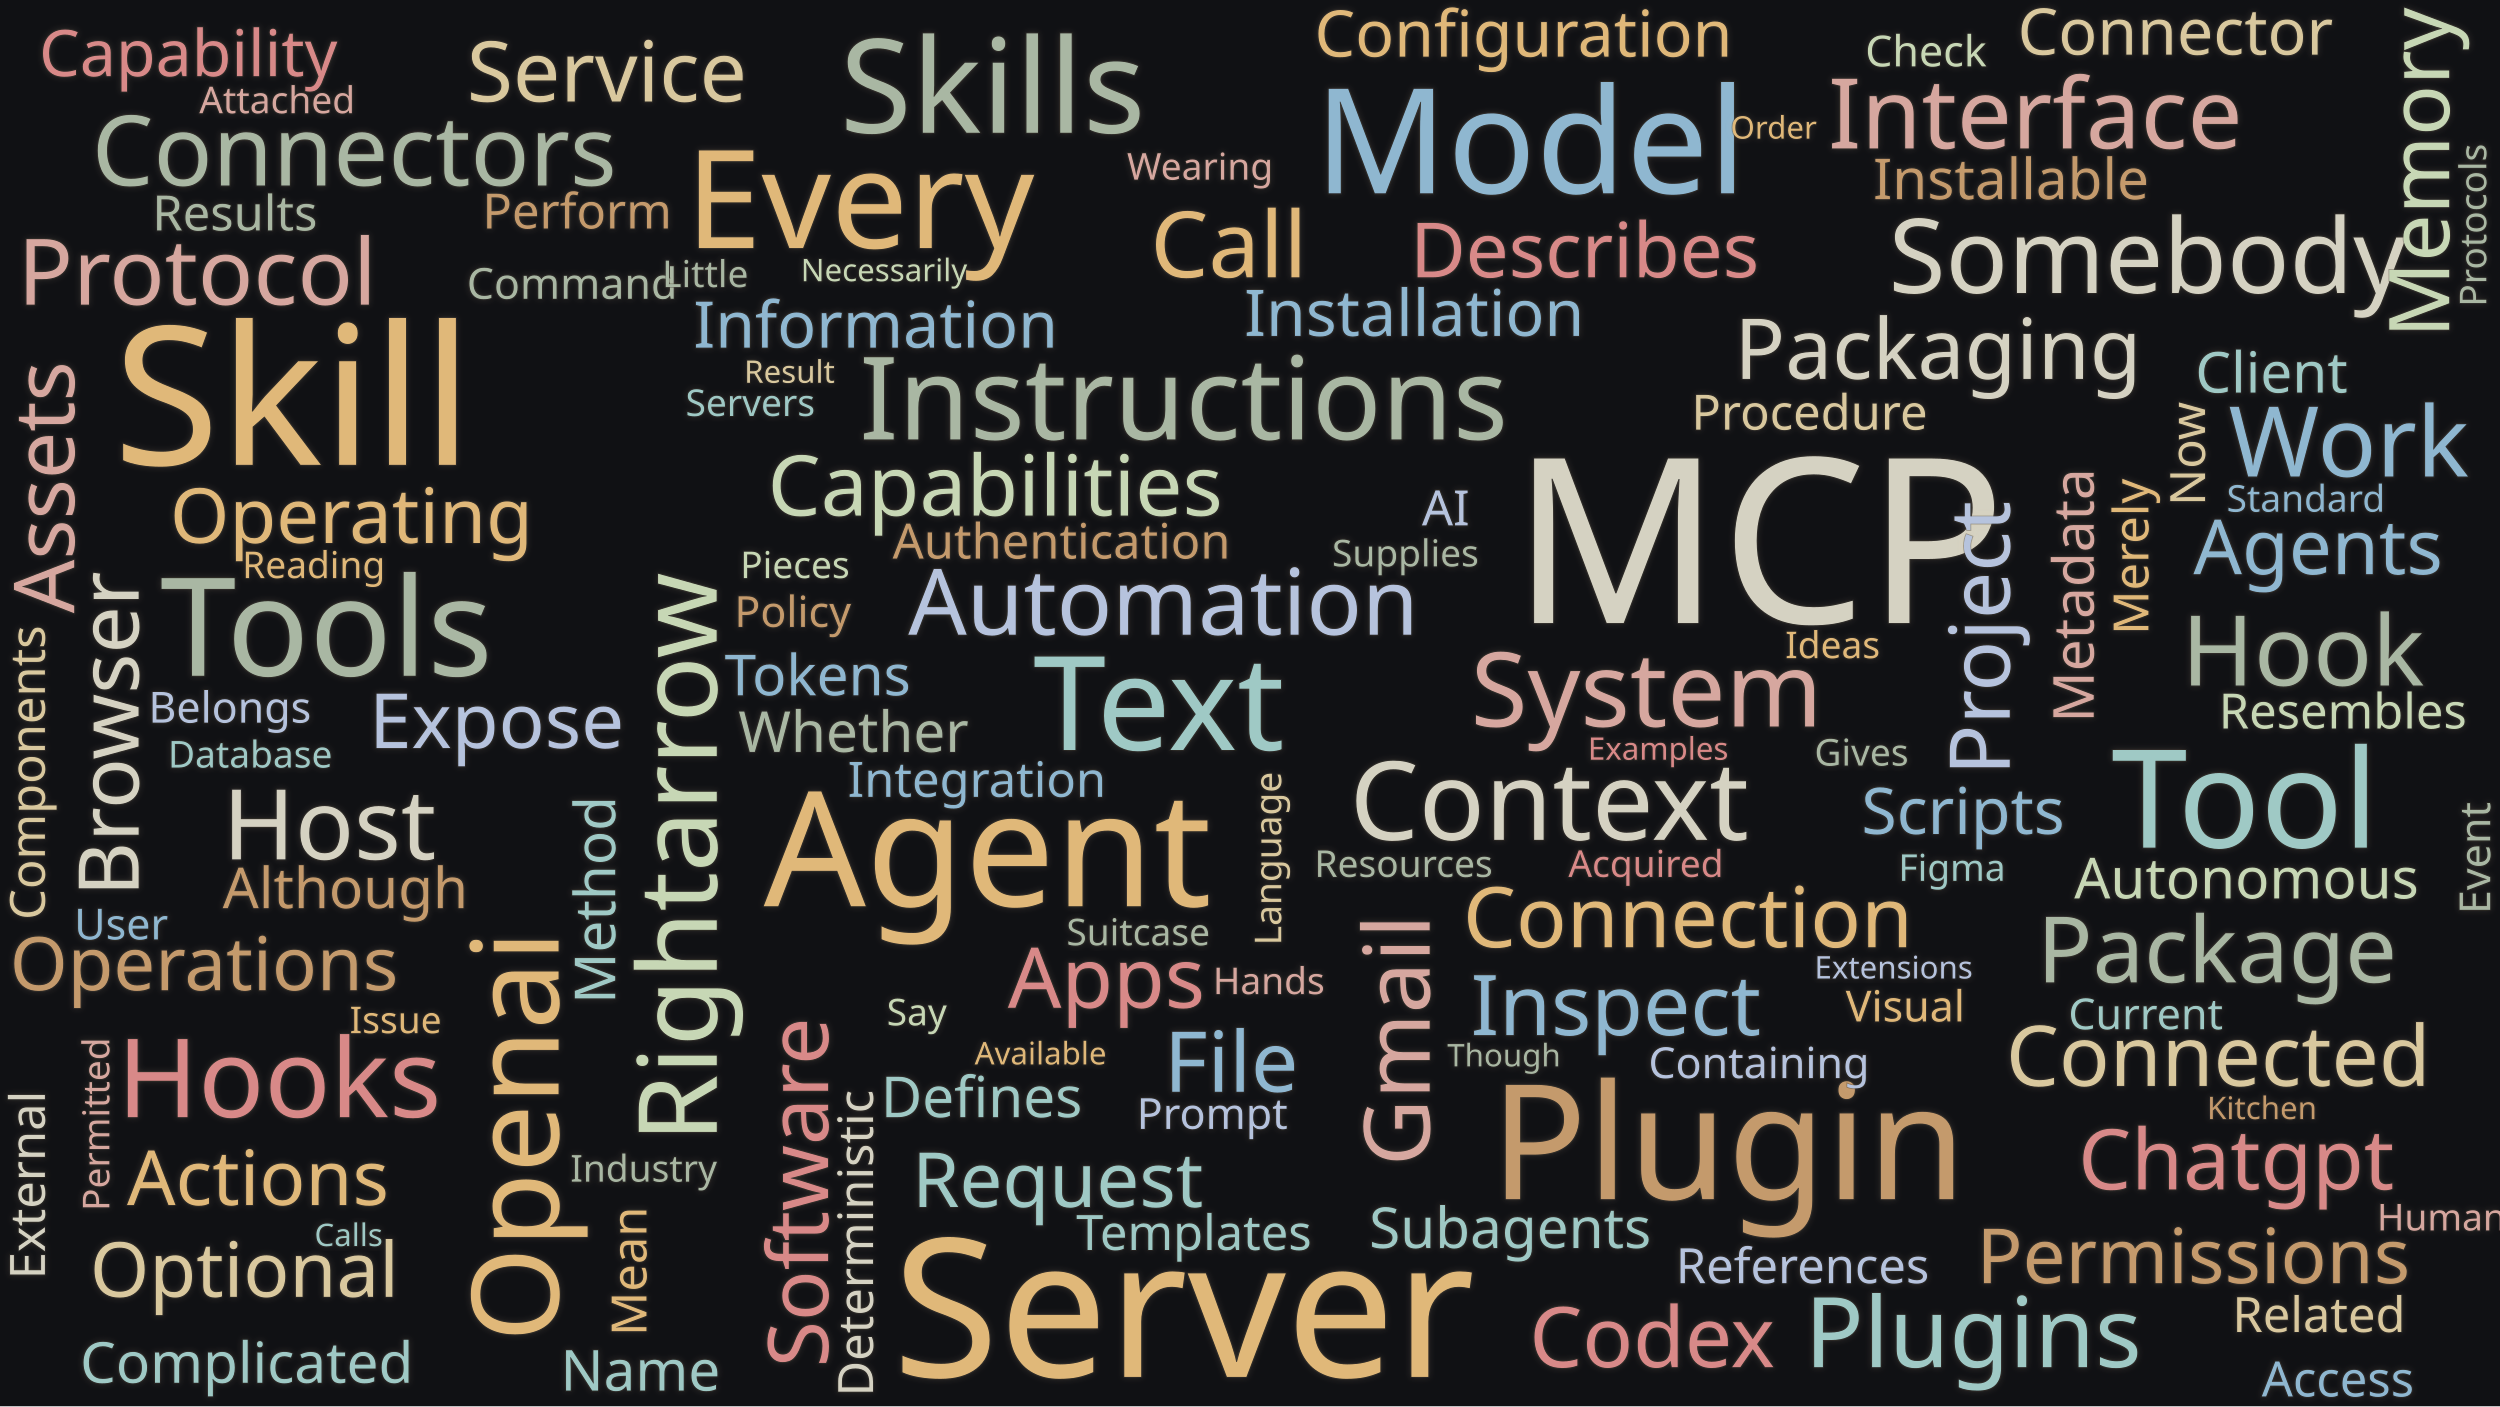
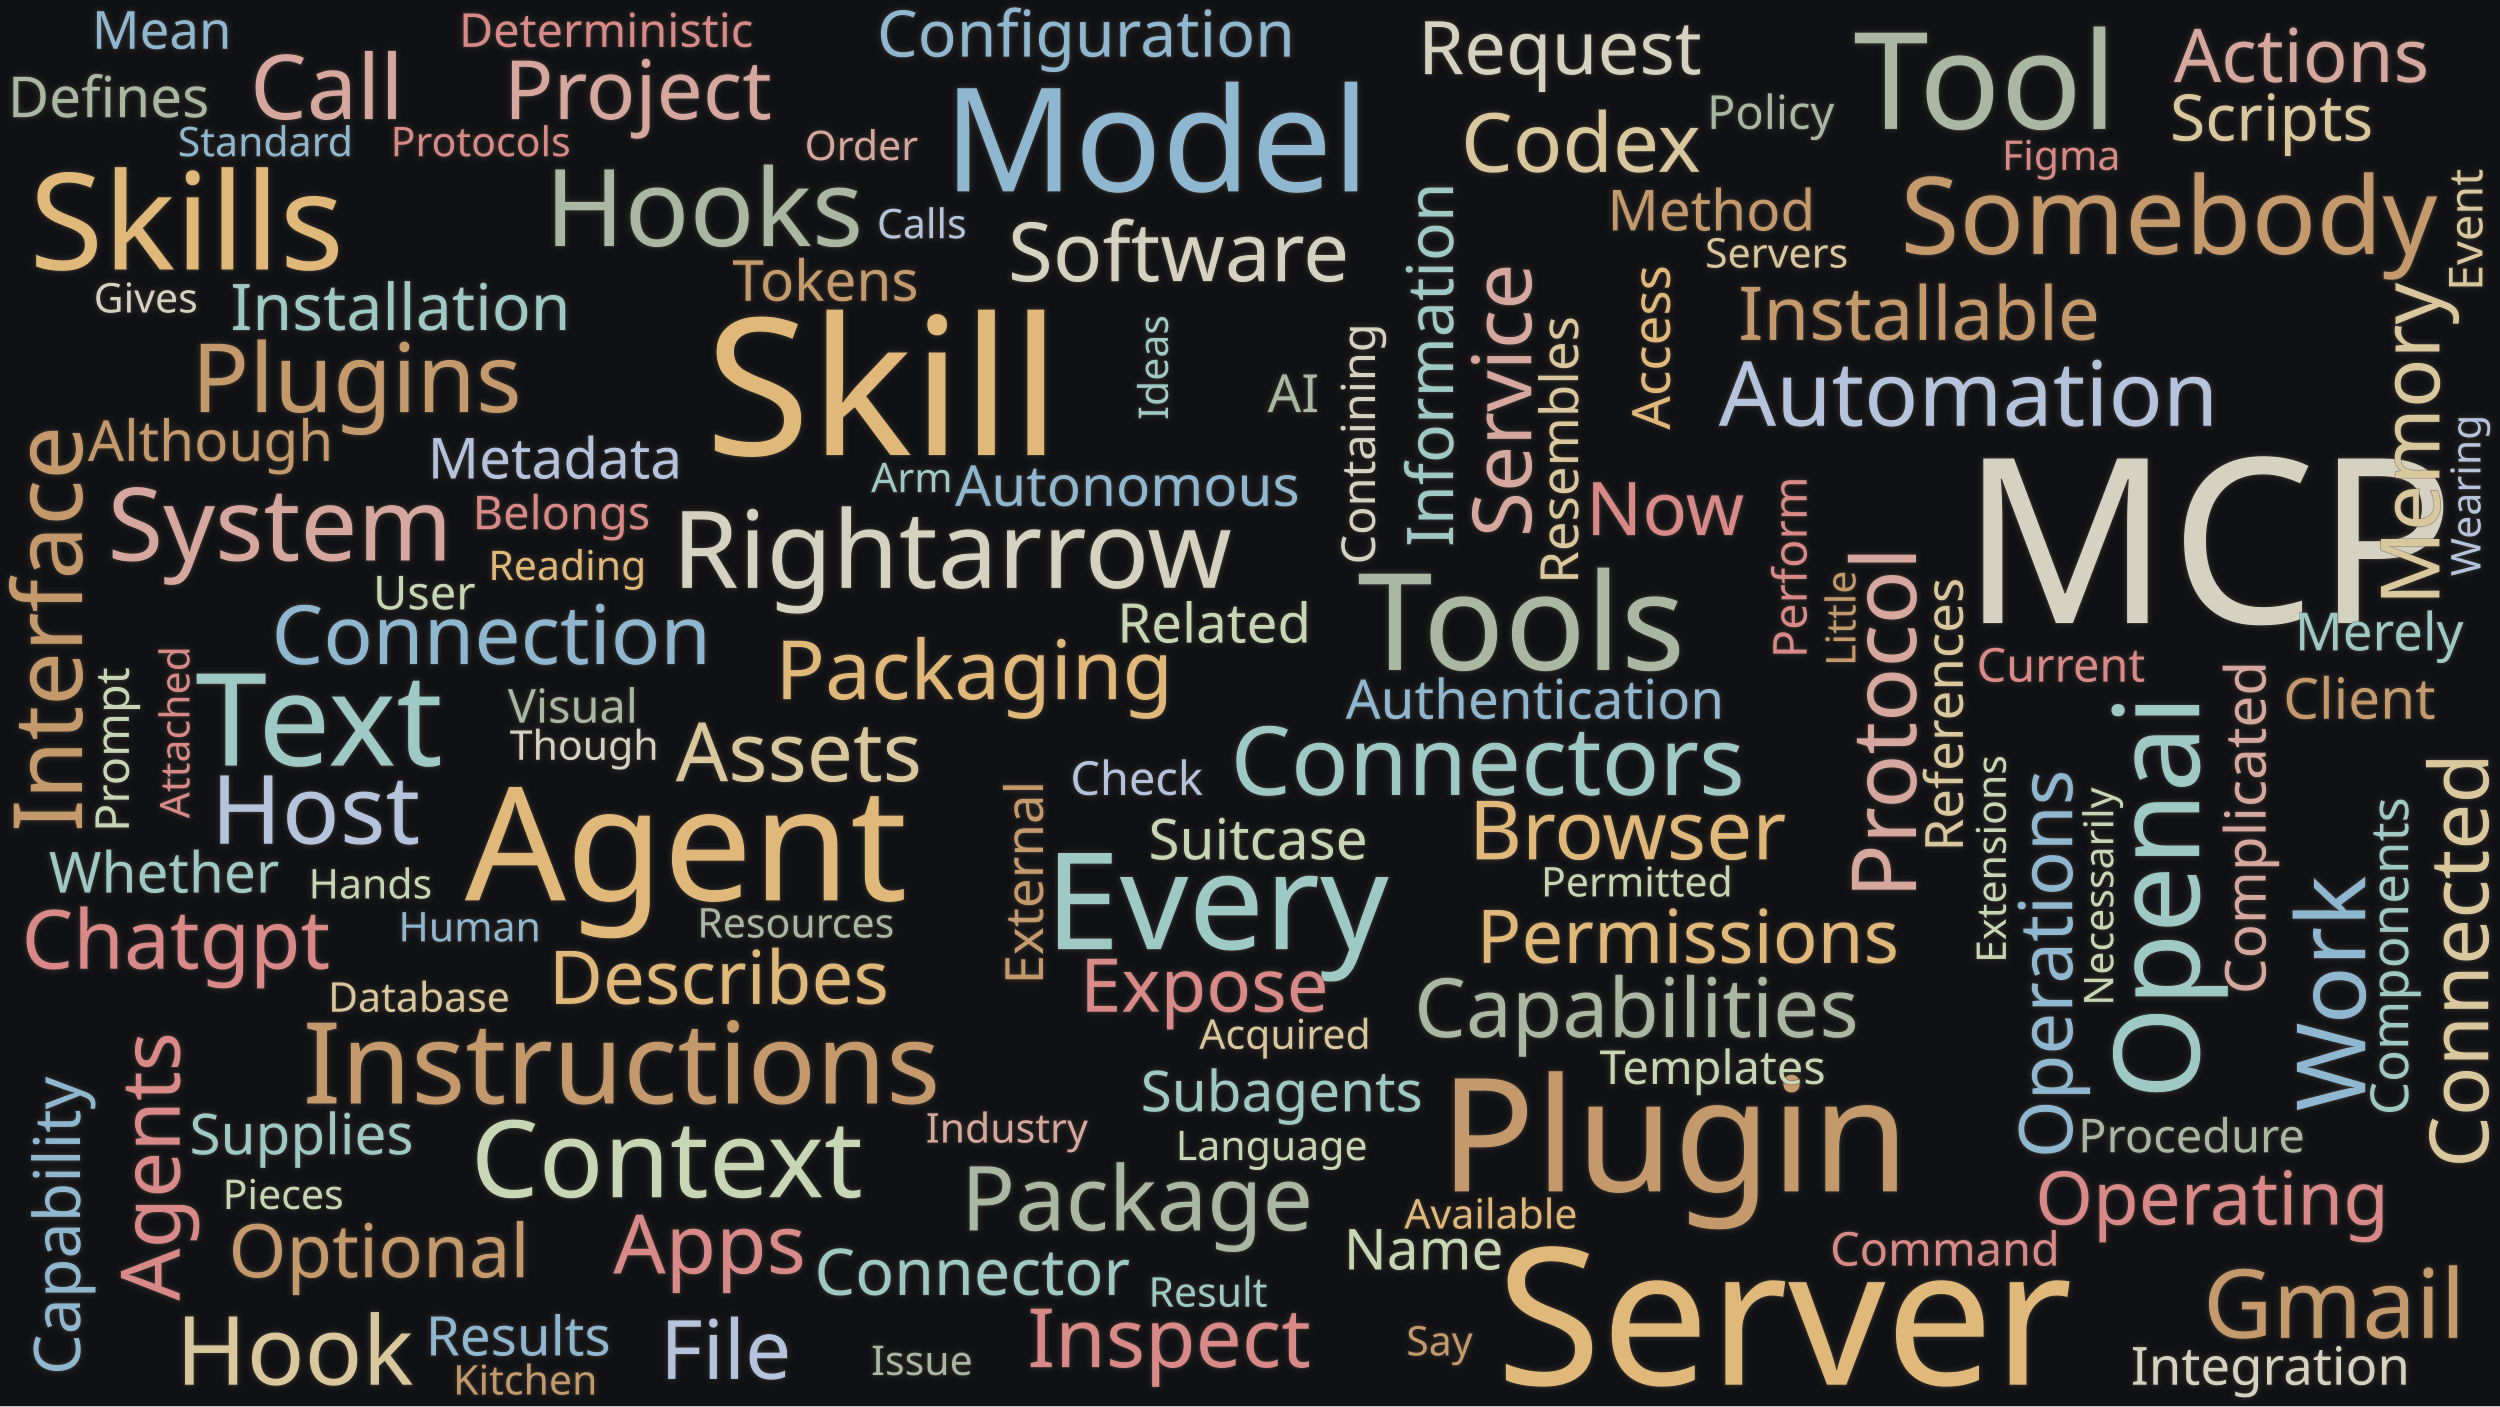
<svg xmlns="http://www.w3.org/2000/svg" role="img" aria-label="The Magnificent Plumbing Department of Artificial Intelligence" width="1280" height="720">
  <defs>
    <filter id="wordGlow" x="-20%" y="-20%" width="140%" height="140%">
      <feDropShadow dx="0" dy="0" stdDeviation="1.6" flood-color="#d8c7a1" flood-opacity="0.18" />
    </filter>
  </defs>
  <style>text { filter: url(#wordGlow); paint-order: stroke fill; stroke: rgba(16,17,20,.34); stroke-width: .9px; }</style>
  <style>text{font-family:'Droid Sans Mono';font-weight:normal;font-style:normal;}</style>
  <rect width="100%" height="100%" style="fill:#101114" />
-   <text transform="translate(774,319)" font-size="118" style="fill:#d5d2c2">MCP</text>
-   <text transform="translate(58,238)" font-size="99" style="fill:#e0b879">Skill</text>
-   <text transform="translate(457,705)" font-size="99" style="fill:#e0b879">Server</text>
-   <text transform="translate(763,614)" font-size="82" style="fill:#c49a6c">Plugin</text>
-   <text transform="translate(391,464)" font-size="82" style="fill:#e0b879">Agent</text>
-   <text transform="translate(673,99)" font-size="75" style="fill:#8fb7d0">Model</text>
-   <text transform="translate(82,346)" font-size="70" style="fill:#a9b7a3">Tools</text>
-   <text transform="translate(351,127)" font-size="70" style="fill:#e0b879">Every</text>
-   <text transform="translate(1081,434)" font-size="70" style="fill:#9fc9c5">Tool</text>
-   <text transform="translate(430,68)" font-size="67" style="fill:#a9b7a3">Skills</text>
-   <text transform="translate(529,384)" font-size="67" style="fill:#9fc9c5">Text</text>
-   <text transform="translate(286,687) rotate(-90)" font-size="62" style="fill:#e0b879">Openai</text>
-   <text transform="translate(440,225)" font-size="59" style="fill:#a9b7a3">Instructions</text>
-   <text transform="translate(60,572)" font-size="56" style="fill:#d88988">Hooks</text>
-   <text transform="translate(691,430)" font-size="56" style="fill:#d5d2c2">Context</text>
-   <text transform="translate(367,585) rotate(-90)" font-size="56" style="fill:#c7d7b5">Rightarrow</text>
-   <text transform="translate(967,150)" font-size="53" style="fill:#d5d2c2">Somebody</text>
-   <text transform="translate(753,372)" font-size="53" style="fill:#d6a79f">System</text>
-   <text transform="translate(924,700)" font-size="50" style="fill:#9fc9c5">Plugins</text>
-   <text transform="translate(47,95)" font-size="50" style="fill:#a9b7a3">Connectors</text>
-   <text transform="translate(936,76)" font-size="50" style="fill:#d6a79f">Interface</text>
-   <text transform="translate(114,440)" font-size="50" style="fill:#d5d2c2">Host</text>
-   <text transform="translate(1141,244)" font-size="50" style="fill:#8fb7d0">Work</text>
-   <text transform="translate(1117,351)" font-size="50" style="fill:#a9b7a3">Hook</text>
-   <text transform="translate(589,142)" font-size="47" style="fill:#e0b879">Call</text>
-   <text transform="translate(9,156)" font-size="47" style="fill:#d6a79f">Protocol</text>
-   <text transform="translate(732,597) rotate(-90)" font-size="47" style="fill:#d6a79f">Gmail</text>
-   <text transform="translate(1043,503)" font-size="47" style="fill:#a9b7a3">Package</text>
-   <text transform="translate(465,325)" font-size="47" style="fill:#b6c3dd">Automation</text>
-   <text transform="translate(516,516)" font-size="43" style="fill:#d88988">Apps</text>
-   <text transform="translate(424,700) rotate(-90)" font-size="43" style="fill:#d88988">Software</text>
-   <text transform="translate(888,194)" font-size="43" style="fill:#d5d2c2">Packaging</text>
-   <text transform="translate(749,485)" font-size="43" style="fill:#e0b879">Connection</text>
-   <text transform="translate(753,530)" font-size="43" style="fill:#8fb7d0">Inspect</text>
-   <text transform="translate(393,264)" font-size="43" style="fill:#c7d7b5">Capabilities</text>
-   <text transform="translate(596,559)" font-size="43" style="fill:#8fb7d0">File</text>
-   <text transform="translate(71,459) rotate(-90)" font-size="43" style="fill:#d5d2c2">Browser</text>
-   <text transform="translate(1064,609)" font-size="43" style="fill:#d88988">Chatgpt</text>
-   <text transform="translate(783,700)" font-size="43" style="fill:#d88988">Codex</text>
-   <text transform="translate(239,52)" font-size="43" style="fill:#d9c89e">Service</text>
-   <text transform="translate(38,314) rotate(-90)" font-size="43" style="fill:#d6a79f">Assets</text>
-   <text transform="translate(1027,556)" font-size="43" style="fill:#d9c89e">Connected</text>
-   <text transform="translate(1254,173) rotate(-90)" font-size="43" style="fill:#c7d7b5">Memory</text>
-   <text transform="translate(1029,397) rotate(-90)" font-size="43" style="fill:#b6c3dd">Project</text>
-   <text transform="translate(1123,294)" font-size="39" style="fill:#8fb7d0">Agents</text>
-   <text transform="translate(87,278)" font-size="39" style="fill:#e0b879">Operating</text>
-   <text transform="translate(1012,657)" font-size="39" style="fill:#c49a6c">Permissions</text>
-   <text transform="translate(65,617)" font-size="39" style="fill:#e0b879">Actions</text>
-   <text transform="translate(467,618)" font-size="39" style="fill:#9fc9c5">Request</text>
-   <text transform="translate(189,383)" font-size="39" style="fill:#b6c3dd">Expose</text>
-   <text transform="translate(46,664)" font-size="39" style="fill:#d9c89e">Optional</text>
-   <text transform="translate(722,142)" font-size="39" style="fill:#d88988">Describes</text>
-   <text transform="translate(5,507)" font-size="38" style="fill:#c49a6c">Operations</text>
-   <text transform="translate(673,29)" font-size="33" style="fill:#e0b879">Configuration</text>
-   <text transform="translate(953,427)" font-size="33" style="fill:#8fb7d0">Scripts</text>
-   <text transform="translate(20,39)" font-size="33" style="fill:#d88988">Capability</text>
-   <text transform="translate(637,172)" font-size="33" style="fill:#8fb7d0">Installation</text>
-   <text transform="translate(1033,28)" font-size="33" style="fill:#d9c89e">Connector</text>
-   <text transform="translate(355,178)" font-size="33" style="fill:#8fb7d0">Information</text>
-   <text transform="translate(701,639)" font-size="29" style="fill:#9fc9c5">Subagents</text>
-   <text transform="translate(41,708)" font-size="29" style="fill:#9fc9c5">Complicated</text>
-   <text transform="translate(315,514) rotate(-90)" font-size="29" style="fill:#9fc9c5">Method</text>
-   <text transform="translate(287,712)" font-size="29" style="fill:#9fc9c5">Name</text>
-   <text transform="translate(1072,370) rotate(-90)" font-size="29" style="fill:#d6a79f">Metadata</text>
-   <text transform="translate(959,102)" font-size="29" style="fill:#c49a6c">Installable</text>
-   <text transform="translate(1062,460)" font-size="29" style="fill:#c7d7b5">Autonomous</text>
-   <text transform="translate(378,385)" font-size="29" style="fill:#a9b7a3">Whether</text>
-   <text transform="translate(371,356)" font-size="29" style="fill:#8fb7d0">Tokens</text>
-   <text transform="translate(1124,201)" font-size="29" style="fill:#9fc9c5">Client</text>
-   <text transform="translate(451,572)" font-size="29" style="fill:#9fc9c5">Defines</text>
-   <text transform="translate(114,465)" font-size="29" style="fill:#c49a6c">Although</text>
-   <text transform="translate(457,286)" font-size="25" style="fill:#c49a6c">Authentication</text>
-   <text transform="translate(78,118)" font-size="25" style="fill:#a9b7a3">Results</text>
-   <text transform="translate(1143,682)" font-size="25" style="fill:#d9c89e">Related</text>
-   <text transform="translate(434,408)" font-size="25" style="fill:#8fb7d0">Integration</text>
-   <text transform="translate(1158,715)" font-size="25" style="fill:#8fb7d0">Access</text>
-   <text transform="translate(1136,373)" font-size="25" style="fill:#c7d7b5">Resembles</text>
-   <text transform="translate(23,655) rotate(-90)" font-size="25" style="fill:#d5d2c2">External</text>
-   <text transform="translate(1100,325) rotate(-90)" font-size="25" style="fill:#e0b879">Merely</text>
-   <text transform="translate(1129,259) rotate(-90)" font-size="25" style="fill:#d9c89e">Now</text>
-   <text transform="translate(331,684) rotate(-90)" font-size="25" style="fill:#e0b879">Mean</text>
-   <text transform="translate(728,269)" font-size="25" style="fill:#b6c3dd">AI</text>
-   <text transform="translate(23,471) rotate(-90)" font-size="25" style="fill:#d9c89e">Components</text>
-   <text transform="translate(858,657)" font-size="25" style="fill:#b6c3dd">References</text>
-   <text transform="translate(551,640)" font-size="25" style="fill:#9fc9c5">Templates</text>
-   <text transform="translate(866,220)" font-size="25" style="fill:#d9c89e">Procedure</text>
-   <text transform="translate(247,117)" font-size="25" style="fill:#c49a6c">Perform</text>
-   <text transform="translate(447,715) rotate(-90)" font-size="25" style="fill:#d5d2c2">Deterministic</text>
-   <text transform="translate(844,552)" font-size="22" style="fill:#b6c3dd">Containing</text>
-   <text transform="translate(582,578)" font-size="22" style="fill:#b6c3dd">Prompt</text>
-   <text transform="translate(945,523)" font-size="22" style="fill:#e0b879">Visual</text>
-   <text transform="translate(955,34)" font-size="22" style="fill:#c7d7b5">Check</text>
-   <text transform="translate(239,153)" font-size="22" style="fill:#a9b7a3">Command</text>
-   <text transform="translate(76,370)" font-size="22" style="fill:#b6c3dd">Belongs</text>
-   <text transform="translate(1059,527)" font-size="22" style="fill:#9fc9c5">Current</text>
-   <text transform="translate(376,321)" font-size="22" style="fill:#c49a6c">Policy</text>
-   <text transform="translate(38,481)" font-size="22" style="fill:#8fb7d0">User</text>
-   <text transform="translate(1275,468) rotate(-90)" font-size="22" style="fill:#a9b7a3">Event</text>
-   <text transform="translate(454,525)" font-size="19" style="fill:#c7d7b5">Say</text>
-   <text transform="translate(656,484) rotate(-90)" font-size="19" style="fill:#d9c89e">Language</text>
-   <text transform="translate(292,605)" font-size="19" style="fill:#a9b7a3">Industry</text>
-   <text transform="translate(803,449)" font-size="19" style="fill:#d88988">Acquired</text>
-   <text transform="translate(351,213)" font-size="19" style="fill:#9fc9c5">Servers</text>
-   <text transform="translate(1273,157) rotate(-90)" font-size="19" style="fill:#a9b7a3">Protocols</text>
-   <text transform="translate(102,58)" font-size="19" style="fill:#d6a79f">Attached</text>
-   <text transform="translate(1217,630)" font-size="19" style="fill:#d6a79f">Human</text>
-   <text transform="translate(914,337)" font-size="19" style="fill:#e0b879">Ideas</text>
-   <text transform="translate(577,92)" font-size="19" style="fill:#d6a79f">Wearing</text>
-   <text transform="translate(929,392)" font-size="19" style="fill:#a9b7a3">Gives</text>
-   <text transform="translate(621,509)" font-size="19" style="fill:#d6a79f">Hands</text>
-   <text transform="translate(339,147)" font-size="19" style="fill:#a9b7a3">Little</text>
-   <text transform="translate(546,484)" font-size="19" style="fill:#a9b7a3">Suitcase</text>
-   <text transform="translate(56,620) rotate(-90)" font-size="19" style="fill:#d6a79f">Permitted</text>
-   <text transform="translate(179,529)" font-size="19" style="fill:#e0b879">Issue</text>
-   <text transform="translate(86,393)" font-size="19" style="fill:#9fc9c5">Database</text>
-   <text transform="translate(972,451)" font-size="19" style="fill:#9fc9c5">Figma</text>
-   <text transform="translate(682,290)" font-size="19" style="fill:#a9b7a3">Supplies</text>
-   <text transform="translate(1140,262)" font-size="19" style="fill:#8fb7d0">Standard</text>
-   <text transform="translate(124,296)" font-size="19" style="fill:#e0b879">Reading</text>
-   <text transform="translate(673,449)" font-size="19" style="fill:#a9b7a3">Resources</text>
-   <text transform="translate(379,296)" font-size="19" style="fill:#c7d7b5">Pieces</text>
-   <text transform="translate(410,144)" font-size="16" style="fill:#c7d7b5">Necessarily</text>
-   <text transform="translate(499,545)" font-size="16" style="fill:#e0b879">Available</text>
-   <text transform="translate(1130,573)" font-size="16" style="fill:#c49a6c">Kitchen</text>
-   <text transform="translate(381,196)" font-size="16" style="fill:#d9c89e">Result</text>
-   <text transform="translate(741,546)" font-size="16" style="fill:#a9b7a3">Though</text>
-   <text transform="translate(161,638)" font-size="16" style="fill:#9fc9c5">Calls</text>
-   <text transform="translate(929,501)" font-size="16" style="fill:#b6c3dd">Extensions</text>
-   <text transform="translate(886,71)" font-size="16" style="fill:#e0b879">Order</text>
-   <text transform="translate(813,389)" font-size="16" style="fill:#d88988">Examples</text>
+   <text transform="translate(1004,319)" font-size="118" style="fill:#d5d2c2">MCP</text>
+   <text transform="translate(361,233)" font-size="98" style="fill:#e0b879">Skill</text>
+   <text transform="translate(766,709)" font-size="98" style="fill:#e0b879">Server</text>
+   <text transform="translate(737,610)" font-size="81" style="fill:#c49a6c">Plugin</text>
+   <text transform="translate(238,461)" font-size="81" style="fill:#e0b879">Agent</text>
+   <text transform="translate(483,98)" font-size="74" style="fill:#8fb7d0">Model</text>
+   <text transform="translate(695,343)" font-size="69" style="fill:#a9b7a3">Tools</text>
+   <text transform="translate(15,138)" font-size="69" style="fill:#e0b879">Skills</text>
+   <text transform="translate(535,486)" font-size="69" style="fill:#9fc9c5">Every</text>
+   <text transform="translate(949,66)" font-size="69" style="fill:#a9b7a3">Tool</text>
+   <text transform="translate(100,392)" font-size="66" style="fill:#9fc9c5">Text</text>
+   <text transform="translate(1126,563) rotate(-90)" font-size="61" style="fill:#9fc9c5">Openai</text>
+   <text transform="translate(155,565)" font-size="58" style="fill:#c49a6c">Instructions</text>
+   <text transform="translate(973,130)" font-size="55" style="fill:#c49a6c">Somebody</text>
+   <text transform="translate(279,126)" font-size="55" style="fill:#a9b7a3">Hooks</text>
+   <text transform="translate(241,613)" font-size="55" style="fill:#c7d7b5">Context</text>
+   <text transform="translate(344,301)" font-size="55" style="fill:#d5d2c2">Rightarrow</text>
+   <text transform="translate(55,287)" font-size="52" style="fill:#d6a79f">System</text>
+   <text transform="translate(98,211)" font-size="49" style="fill:#c49a6c">Plugins</text>
+   <text transform="translate(630,407)" font-size="49" style="fill:#9fc9c5">Connectors</text>
+   <text transform="translate(42,426) rotate(-90)" font-size="49" style="fill:#c49a6c">Interface</text>
+   <text transform="translate(108,432)" font-size="49" style="fill:#b6c3dd">Host</text>
+   <text transform="translate(1128,685)" font-size="49" style="fill:#c49a6c">Gmail</text>
+   <text transform="translate(1211,569) rotate(-90)" font-size="49" style="fill:#8fb7d0">Work</text>
+   <text transform="translate(90,709)" font-size="49" style="fill:#d9c89e">Hook</text>
+   <text transform="translate(128,61)" font-size="46" style="fill:#d6a79f">Call</text>
+   <text transform="translate(981,460) rotate(-90)" font-size="46" style="fill:#d6a79f">Protocol</text>
+   <text transform="translate(492,630)" font-size="46" style="fill:#a9b7a3">Package</text>
+   <text transform="translate(880,218)" font-size="46" style="fill:#b6c3dd">Automation</text>
+   <text transform="translate(314,652)" font-size="42" style="fill:#d88988">Apps</text>
+   <text transform="translate(92,666) rotate(-90)" font-size="42" style="fill:#d88988">Agents</text>
+   <text transform="translate(516,144)" font-size="42" style="fill:#d5d2c2">Software</text>
+   <text transform="translate(397,358)" font-size="42" style="fill:#e0b879">Packaging</text>
+   <text transform="translate(139,340)" font-size="42" style="fill:#8fb7d0">Connection</text>
+   <text transform="translate(526,700)" font-size="42" style="fill:#d88988">Inspect</text>
+   <text transform="translate(724,531)" font-size="42" style="fill:#a9b7a3">Capabilities</text>
+   <text transform="translate(338,706)" font-size="42" style="fill:#b6c3dd">File</text>
+   <text transform="translate(752,440)" font-size="42" style="fill:#e0b879">Browser</text>
+   <text transform="translate(11,496)" font-size="42" style="fill:#d88988">Chatgpt</text>
+   <text transform="translate(748,88)" font-size="42" style="fill:#d9c89e">Codex</text>
+   <text transform="translate(784,275) rotate(-90)" font-size="42" style="fill:#d6a79f">Service</text>
+   <text transform="translate(346,400)" font-size="42" style="fill:#d9c89e">Assets</text>
+   <text transform="translate(1274,598) rotate(-90)" font-size="42" style="fill:#d9c89e">Connected</text>
+   <text transform="translate(1249,310) rotate(-90)" font-size="42" style="fill:#d9c89e">Memory</text>
+   <text transform="translate(258,61)" font-size="42" style="fill:#d6a79f">Project</text>
+   <text transform="translate(1042,627)" font-size="38" style="fill:#d88988">Operating</text>
+   <text transform="translate(890,174)" font-size="38" style="fill:#c49a6c">Installable</text>
+   <text transform="translate(756,493)" font-size="38" style="fill:#e0b879">Permissions</text>
+   <text transform="translate(1113,42)" font-size="38" style="fill:#d6a79f">Actions</text>
+   <text transform="translate(726,38)" font-size="38" style="fill:#d5d2c2">Request</text>
+   <text transform="translate(553,518)" font-size="38" style="fill:#d88988">Expose</text>
+   <text transform="translate(117,654)" font-size="38" style="fill:#c49a6c">Optional</text>
+   <text transform="translate(281,514)" font-size="38" style="fill:#e0b879">Describes</text>
+   <text transform="translate(1061,593) rotate(-90)" font-size="38" style="fill:#8fb7d0">Operations</text>
+   <text transform="translate(812,274)" font-size="38" style="fill:#d88988">Now</text>
+   <text transform="translate(449,29)" font-size="33" style="fill:#8fb7d0">Configuration</text>
+   <text transform="translate(1111,72)" font-size="33" style="fill:#d9c89e">Scripts</text>
+   <text transform="translate(41,704) rotate(-90)" font-size="33" style="fill:#8fb7d0">Capability</text>
+   <text transform="translate(118,169)" font-size="33" style="fill:#9fc9c5">Installation</text>
+   <text transform="translate(417,663)" font-size="33" style="fill:#9fc9c5">Connector</text>
+   <text transform="translate(744,280) rotate(-90)" font-size="33" style="fill:#9fc9c5">Information</text>
+   <text transform="translate(584,569)" font-size="29" style="fill:#9fc9c5">Subagents</text>
+   <text transform="translate(1160,509) rotate(-90)" font-size="29" style="fill:#d6a79f">Complicated</text>
+   <text transform="translate(823,118)" font-size="29" style="fill:#c49a6c">Method</text>
+   <text transform="translate(688,650)" font-size="29" style="fill:#c7d7b5">Name</text>
+   <text transform="translate(219,245)" font-size="29" style="fill:#b6c3dd">Metadata</text>
+   <text transform="translate(588,440)" font-size="29" style="fill:#c7d7b5">Suitcase</text>
+   <text transform="translate(489,259)" font-size="29" style="fill:#8fb7d0">Autonomous</text>
+   <text transform="translate(97,591)" font-size="29" style="fill:#9fc9c5">Supplies</text>
+   <text transform="translate(25,457)" font-size="29" style="fill:#9fc9c5">Whether</text>
+   <text transform="translate(375,154)" font-size="29" style="fill:#c49a6c">Tokens</text>
+   <text transform="translate(1169,368)" font-size="29" style="fill:#c49a6c">Client</text>
+   <text transform="translate(4,60)" font-size="29" style="fill:#a9b7a3">Defines</text>
+   <text transform="translate(45,236)" font-size="29" style="fill:#c49a6c">Although</text>
+   <text transform="translate(689,368)" font-size="28" style="fill:#8fb7d0">Authentication</text>
+   <text transform="translate(218,694)" font-size="28" style="fill:#8fb7d0">Results</text>
+   <text transform="translate(572,329)" font-size="28" style="fill:#c7d7b5">Related</text>
+   <text transform="translate(1091,709)" font-size="27" style="fill:#d5d2c2">Integration</text>
+   <text transform="translate(855,220) rotate(-90)" font-size="27" style="fill:#e0b879">Access</text>
+   <text transform="translate(808,299) rotate(-90)" font-size="27" style="fill:#d9c89e">Resembles</text>
+   <text transform="translate(534,504) rotate(-90)" font-size="27" style="fill:#c49a6c">External</text>
+   <text transform="translate(1175,333)" font-size="27" style="fill:#9fc9c5">Merely</text>
+   <text transform="translate(47,25)" font-size="27" style="fill:#8fb7d0">Mean</text>
+   <text transform="translate(649,211)" font-size="27" style="fill:#a9b7a3">AI</text>
+   <text transform="translate(1233,571) rotate(-90)" font-size="27" style="fill:#9fc9c5">Components</text>
+   <text transform="translate(1005,436) rotate(-90)" font-size="27" style="fill:#d9c89e">References</text>
+   <text transform="translate(819,555)" font-size="24" style="fill:#c7d7b5">Templates</text>
+   <text transform="translate(1064,590)" font-size="24" style="fill:#a9b7a3">Procedure</text>
+   <text transform="translate(925,337) rotate(-90)" font-size="24" style="fill:#d88988">Perform</text>
+   <text transform="translate(235,24)" font-size="24" style="fill:#d88988">Deterministic</text>
+   <text transform="translate(704,289) rotate(-90)" font-size="24" style="fill:#d5d2c2">Containing</text>
+   <text transform="translate(66,426) rotate(-90)" font-size="24" style="fill:#c7d7b5">Prompt</text>
+   <text transform="translate(260,370)" font-size="24" style="fill:#a9b7a3">Visual</text>
+   <text transform="translate(548,407)" font-size="24" style="fill:#b6c3dd">Check</text>
+   <text transform="translate(937,648)" font-size="24" style="fill:#d88988">Command</text>
+   <text transform="translate(242,271)" font-size="24" style="fill:#d88988">Belongs</text>
+   <text transform="translate(1012,349)" font-size="24" style="fill:#d88988">Current</text>
+   <text transform="translate(874,66)" font-size="24" style="fill:#a9b7a3">Policy</text>
+   <text transform="translate(191,312)" font-size="24" style="fill:#c7d7b5">User</text>
+   <text transform="translate(1271,149) rotate(-90)" font-size="24" style="fill:#d9c89e">Event</text>
+   <text transform="translate(720,694)" font-size="21" style="fill:#c49a6c">Say</text>
+   <text transform="translate(602,594)" font-size="21" style="fill:#c7d7b5">Language</text>
+   <text transform="translate(474,585)" font-size="21" style="fill:#d6a79f">Industry</text>
+   <text transform="translate(614,537)" font-size="21" style="fill:#d9c89e">Acquired</text>
+   <text transform="translate(873,137)" font-size="21" style="fill:#d9c89e">Servers</text>
+   <text transform="translate(200,80)" font-size="21" style="fill:#d88988">Protocols</text>
+   <text transform="translate(97,419) rotate(-90)" font-size="21" style="fill:#d88988">Attached</text>
+   <text transform="translate(204,482)" font-size="21" style="fill:#8fb7d0">Human</text>
+   <text transform="translate(598,215) rotate(-90)" font-size="21" style="fill:#9fc9c5">Ideas</text>
+   <text transform="translate(1270,295) rotate(-90)" font-size="21" style="fill:#b6c3dd">Wearing</text>
+   <text transform="translate(48,160)" font-size="21" style="fill:#d5d2c2">Gives</text>
+   <text transform="translate(158,460)" font-size="21" style="fill:#c7d7b5">Hands</text>
+   <text transform="translate(950,341) rotate(-90)" font-size="21" style="fill:#c49a6c">Little</text>
+   <text transform="translate(789,459)" font-size="21" style="fill:#c7d7b5">Permitted</text>
+   <text transform="translate(446,704)" font-size="21" style="fill:#a9b7a3">Issue</text>
+   <text transform="translate(446,252)" font-size="21" style="fill:#9fc9c5">Arm</text>
+   <text transform="translate(168,518)" font-size="21" style="fill:#d9c89e">Database</text>
+   <text transform="translate(1025,87)" font-size="21" style="fill:#d88988">Figma</text>
+   <text transform="translate(91,80)" font-size="21" style="fill:#8fb7d0">Standard</text>
+   <text transform="translate(250,297)" font-size="21" style="fill:#e0b879">Reading</text>
+   <text transform="translate(357,480)" font-size="21" style="fill:#a9b7a3">Resources</text>
+   <text transform="translate(114,619)" font-size="21" style="fill:#c7d7b5">Pieces</text>
+   <text transform="translate(1082,515) rotate(-90)" font-size="21" style="fill:#c7d7b5">Necessarily</text>
+   <text transform="translate(719,629)" font-size="21" style="fill:#e0b879">Available</text>
+   <text transform="translate(232,714)" font-size="21" style="fill:#c49a6c">Kitchen</text>
+   <text transform="translate(588,669)" font-size="21" style="fill:#9fc9c5">Result</text>
+   <text transform="translate(261,389)" font-size="21" style="fill:#d5d2c2">Though</text>
+   <text transform="translate(449,122)" font-size="21" style="fill:#b6c3dd">Calls</text>
+   <text transform="translate(1027,493) rotate(-90)" font-size="21" style="fill:#c7d7b5">Extensions</text>
+   <text transform="translate(412,82)" font-size="21" style="fill:#d6a79f">Order</text>
</svg>
